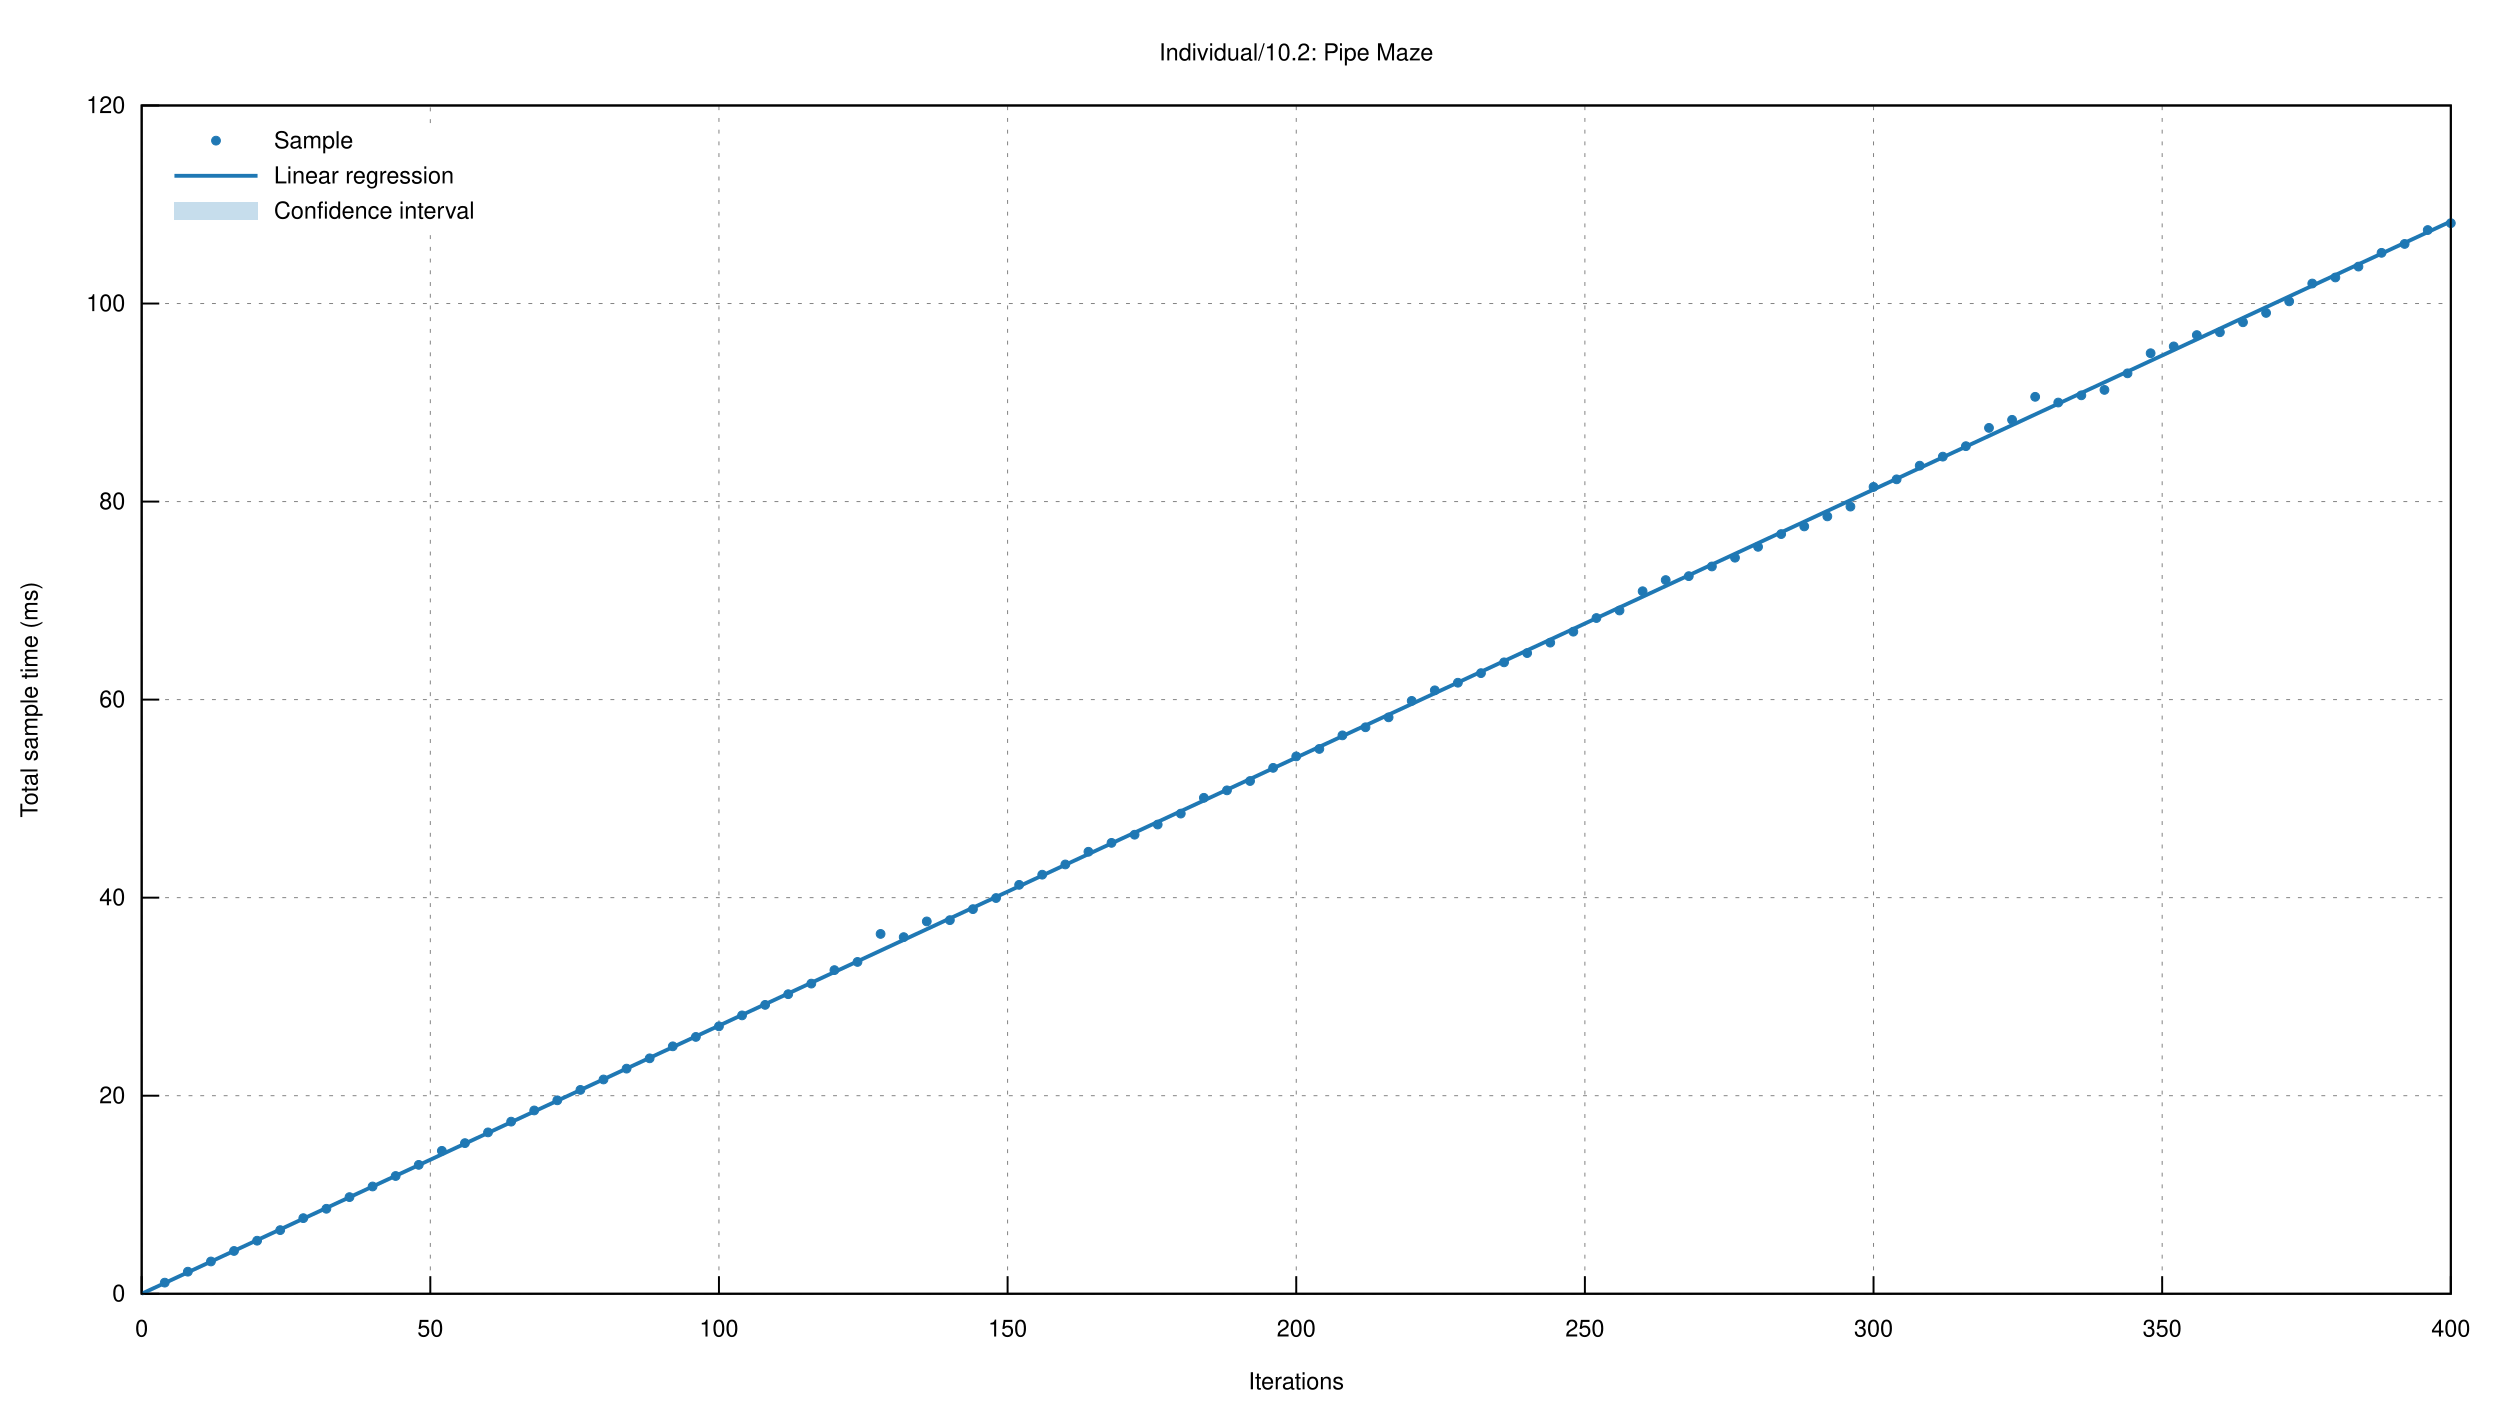
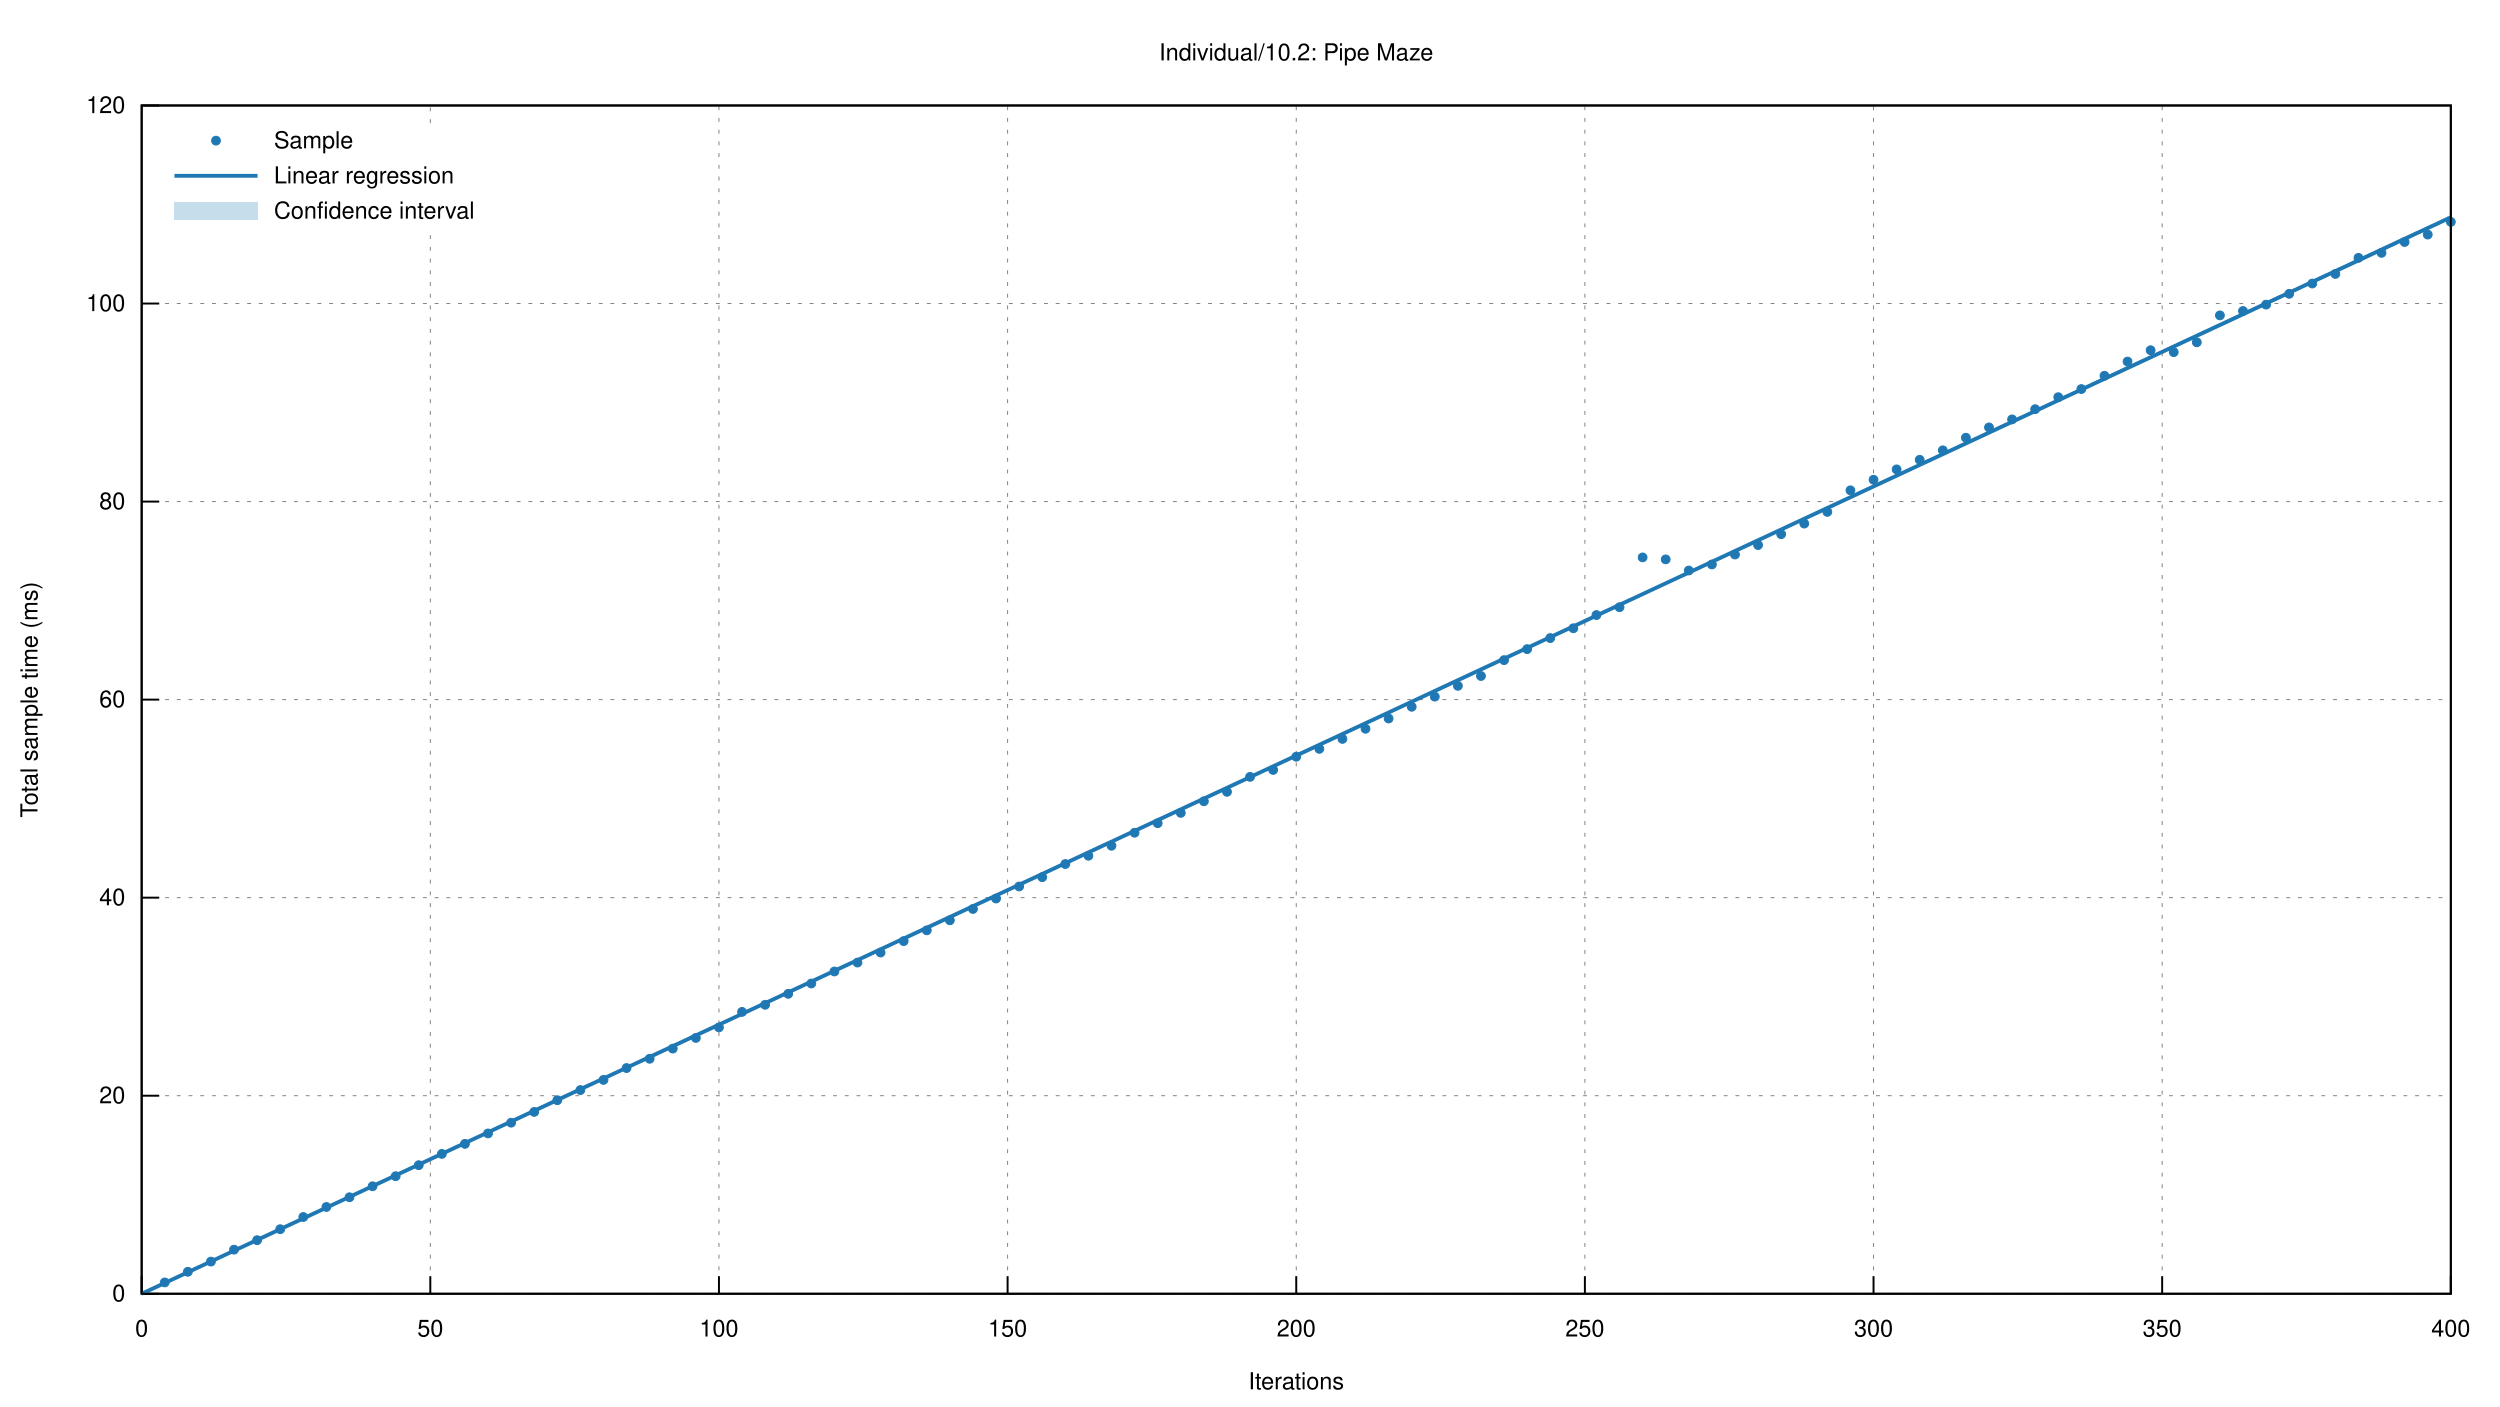
<svg xmlns="http://www.w3.org/2000/svg" xmlns:xlink="http://www.w3.org/1999/xlink" viewBox="0 0 1280 720">
  <g id="gnuplot_canvas">
    <rect x="0" y="0" width="1280" height="720" fill="none" />
    <defs>
      <circle id="gpDot" r="0.5" stroke-width="0.5" stroke="currentColor" />
      <path id="gpPt0" stroke-width="0.222" stroke="currentColor" d="M-1,0 h2 M0,-1 v2" />
      <path id="gpPt1" stroke-width="0.222" stroke="currentColor" d="M-1,-1 L1,1 M1,-1 L-1,1" />
      <path id="gpPt2" stroke-width="0.222" stroke="currentColor" d="M-1,0 L1,0 M0,-1 L0,1 M-1,-1 L1,1 M-1,1 L1,-1" />
      <rect id="gpPt3" stroke-width="0.222" stroke="currentColor" x="-1" y="-1" width="2" height="2" />
      <rect id="gpPt4" stroke-width="0.222" stroke="currentColor" fill="currentColor" x="-1" y="-1" width="2" height="2" />
      <circle id="gpPt5" stroke-width="0.222" stroke="currentColor" cx="0" cy="0" r="1" />
      <use xlink:href="#gpPt5" id="gpPt6" fill="currentColor" stroke="none" />
      <path id="gpPt7" stroke-width="0.222" stroke="currentColor" d="M0,-1.33 L-1.33,0.67 L1.33,0.67 z" />
      <use xlink:href="#gpPt7" id="gpPt8" fill="currentColor" stroke="none" />
      <use xlink:href="#gpPt7" id="gpPt9" stroke="currentColor" transform="rotate(180)" />
      <use xlink:href="#gpPt9" id="gpPt10" fill="currentColor" stroke="none" />
      <use xlink:href="#gpPt3" id="gpPt11" stroke="currentColor" transform="rotate(45)" />
      <use xlink:href="#gpPt11" id="gpPt12" fill="currentColor" stroke="none" />
      <path id="gpPt13" stroke-width="0.222" stroke="currentColor" d="M0,1.330 L1.265,0.411 L0.782,-1.067 L-0.782,-1.076 L-1.265,0.411 z" />
      <use xlink:href="#gpPt13" id="gpPt14" fill="currentColor" stroke="none" />
      <filter id="textbox" filterUnits="objectBoundingBox" x="0" y="0" height="1" width="1">
        <feFlood flood-color="white" flood-opacity="1" result="bgnd" />
        <feComposite in="SourceGraphic" in2="bgnd" operator="atop" />
      </filter>
      <filter id="greybox" filterUnits="objectBoundingBox" x="0" y="0" height="1" width="1">
        <feFlood flood-color="lightgrey" flood-opacity="1" result="grey" />
        <feComposite in="SourceGraphic" in2="grey" operator="atop" />
      </filter>
    </defs>
    <g fill="none" color="white" stroke="currentColor" stroke-width="1.00" stroke-linecap="butt" stroke-linejoin="miter">
</g>
    <g fill="none" color="black" stroke="currentColor" stroke-width="1.00" stroke-linecap="butt" stroke-linejoin="miter">
</g>
    <g fill="none" color="black" stroke="black" stroke-width="0.50" stroke-linecap="butt" stroke-linejoin="miter">
</g>
    <g fill="none" color="gray" stroke="currentColor" stroke-width="0.50" stroke-linecap="butt" stroke-linejoin="miter">
      <path stroke="gray" stroke-dasharray="2,4" class="gridline" d="M72.53,662.40 L1254.82,662.40  " />
    </g>
    <g fill="none" color="gray" stroke="gray" stroke-width="1.00" stroke-linecap="butt" stroke-linejoin="miter">
</g>
    <g fill="none" color="black" stroke="currentColor" stroke-width="1.00" stroke-linecap="butt" stroke-linejoin="miter">
      <path stroke="black" d="M72.53,662.40 L81.53,662.40  " />
      <g transform="translate(64.14,666.30)" stroke="none" fill="black" font-family="Helvetica" font-size="12.00" text-anchor="end">
        <text>
          <tspan font-family="Helvetica"> 0</tspan>
        </text>
      </g>
    </g>
    <g fill="none" color="black" stroke="currentColor" stroke-width="1.00" stroke-linecap="butt" stroke-linejoin="miter">
</g>
    <g fill="none" color="black" stroke="black" stroke-width="0.50" stroke-linecap="butt" stroke-linejoin="miter">
</g>
    <g fill="none" color="gray" stroke="currentColor" stroke-width="0.50" stroke-linecap="butt" stroke-linejoin="miter">
      <path stroke="gray" stroke-dasharray="2,4" class="gridline" d="M72.53,561.00 L1254.82,561.00  " />
    </g>
    <g fill="none" color="gray" stroke="gray" stroke-width="1.00" stroke-linecap="butt" stroke-linejoin="miter">
</g>
    <g fill="none" color="black" stroke="currentColor" stroke-width="1.00" stroke-linecap="butt" stroke-linejoin="miter">
      <path stroke="black" d="M72.53,561.00 L81.53,561.00  " />
      <g transform="translate(64.14,564.90)" stroke="none" fill="black" font-family="Helvetica" font-size="12.00" text-anchor="end">
        <text>
          <tspan font-family="Helvetica"> 20</tspan>
        </text>
      </g>
    </g>
    <g fill="none" color="black" stroke="currentColor" stroke-width="1.00" stroke-linecap="butt" stroke-linejoin="miter">
</g>
    <g fill="none" color="black" stroke="black" stroke-width="0.50" stroke-linecap="butt" stroke-linejoin="miter">
</g>
    <g fill="none" color="gray" stroke="currentColor" stroke-width="0.50" stroke-linecap="butt" stroke-linejoin="miter">
      <path stroke="gray" stroke-dasharray="2,4" class="gridline" d="M72.53,459.60 L1254.82,459.60  " />
    </g>
    <g fill="none" color="gray" stroke="gray" stroke-width="1.00" stroke-linecap="butt" stroke-linejoin="miter">
</g>
    <g fill="none" color="black" stroke="currentColor" stroke-width="1.00" stroke-linecap="butt" stroke-linejoin="miter">
      <path stroke="black" d="M72.53,459.60 L81.53,459.60  " />
      <g transform="translate(64.14,463.50)" stroke="none" fill="black" font-family="Helvetica" font-size="12.00" text-anchor="end">
        <text>
          <tspan font-family="Helvetica"> 40</tspan>
        </text>
      </g>
    </g>
    <g fill="none" color="black" stroke="currentColor" stroke-width="1.00" stroke-linecap="butt" stroke-linejoin="miter">
</g>
    <g fill="none" color="black" stroke="black" stroke-width="0.50" stroke-linecap="butt" stroke-linejoin="miter">
</g>
    <g fill="none" color="gray" stroke="currentColor" stroke-width="0.50" stroke-linecap="butt" stroke-linejoin="miter">
      <path stroke="gray" stroke-dasharray="2,4" class="gridline" d="M72.53,358.20 L1254.82,358.20  " />
    </g>
    <g fill="none" color="gray" stroke="gray" stroke-width="1.00" stroke-linecap="butt" stroke-linejoin="miter">
</g>
    <g fill="none" color="black" stroke="currentColor" stroke-width="1.00" stroke-linecap="butt" stroke-linejoin="miter">
      <path stroke="black" d="M72.53,358.20 L81.53,358.20  " />
      <g transform="translate(64.14,362.10)" stroke="none" fill="black" font-family="Helvetica" font-size="12.00" text-anchor="end">
        <text>
          <tspan font-family="Helvetica"> 60</tspan>
        </text>
      </g>
    </g>
    <g fill="none" color="black" stroke="currentColor" stroke-width="1.00" stroke-linecap="butt" stroke-linejoin="miter">
</g>
    <g fill="none" color="black" stroke="black" stroke-width="0.50" stroke-linecap="butt" stroke-linejoin="miter">
</g>
    <g fill="none" color="gray" stroke="currentColor" stroke-width="0.50" stroke-linecap="butt" stroke-linejoin="miter">
      <path stroke="gray" stroke-dasharray="2,4" class="gridline" d="M72.53,256.81 L1254.82,256.81  " />
    </g>
    <g fill="none" color="gray" stroke="gray" stroke-width="1.00" stroke-linecap="butt" stroke-linejoin="miter">
</g>
    <g fill="none" color="black" stroke="currentColor" stroke-width="1.00" stroke-linecap="butt" stroke-linejoin="miter">
      <path stroke="black" d="M72.53,256.81 L81.53,256.81  " />
      <g transform="translate(64.14,260.71)" stroke="none" fill="black" font-family="Helvetica" font-size="12.00" text-anchor="end">
        <text>
          <tspan font-family="Helvetica"> 80</tspan>
        </text>
      </g>
    </g>
    <g fill="none" color="black" stroke="currentColor" stroke-width="1.00" stroke-linecap="butt" stroke-linejoin="miter">
</g>
    <g fill="none" color="black" stroke="black" stroke-width="0.50" stroke-linecap="butt" stroke-linejoin="miter">
</g>
    <g fill="none" color="gray" stroke="currentColor" stroke-width="0.50" stroke-linecap="butt" stroke-linejoin="miter">
      <path stroke="gray" stroke-dasharray="2,4" class="gridline" d="M72.53,155.41 L1254.82,155.41  " />
    </g>
    <g fill="none" color="gray" stroke="gray" stroke-width="1.00" stroke-linecap="butt" stroke-linejoin="miter">
</g>
    <g fill="none" color="black" stroke="currentColor" stroke-width="1.00" stroke-linecap="butt" stroke-linejoin="miter">
      <path stroke="black" d="M72.53,155.41 L81.53,155.41  " />
      <g transform="translate(64.14,159.31)" stroke="none" fill="black" font-family="Helvetica" font-size="12.00" text-anchor="end">
        <text>
          <tspan font-family="Helvetica"> 100</tspan>
        </text>
      </g>
    </g>
    <g fill="none" color="black" stroke="currentColor" stroke-width="1.00" stroke-linecap="butt" stroke-linejoin="miter">
</g>
    <g fill="none" color="black" stroke="black" stroke-width="0.50" stroke-linecap="butt" stroke-linejoin="miter">
</g>
    <g fill="none" color="gray" stroke="currentColor" stroke-width="0.50" stroke-linecap="butt" stroke-linejoin="miter">
      <path stroke="gray" stroke-dasharray="2,4" class="gridline" d="M72.53,54.01 L1254.82,54.01  " />
    </g>
    <g fill="none" color="gray" stroke="gray" stroke-width="1.00" stroke-linecap="butt" stroke-linejoin="miter">
</g>
    <g fill="none" color="black" stroke="currentColor" stroke-width="1.00" stroke-linecap="butt" stroke-linejoin="miter">
      <path stroke="black" d="M72.53,54.01 L81.53,54.01  " />
      <g transform="translate(64.14,57.91)" stroke="none" fill="black" font-family="Helvetica" font-size="12.00" text-anchor="end">
        <text>
          <tspan font-family="Helvetica"> 120</tspan>
        </text>
      </g>
    </g>
    <g fill="none" color="black" stroke="currentColor" stroke-width="1.00" stroke-linecap="butt" stroke-linejoin="miter">
</g>
    <g fill="none" color="black" stroke="black" stroke-width="0.50" stroke-linecap="butt" stroke-linejoin="miter">
</g>
    <g fill="none" color="gray" stroke="currentColor" stroke-width="0.50" stroke-linecap="butt" stroke-linejoin="miter">
      <path stroke="gray" stroke-dasharray="2,4" class="gridline" d="M72.53,662.40 L72.53,54.01  " />
    </g>
    <g fill="none" color="gray" stroke="gray" stroke-width="1.00" stroke-linecap="butt" stroke-linejoin="miter">
</g>
    <g fill="none" color="black" stroke="currentColor" stroke-width="1.00" stroke-linecap="butt" stroke-linejoin="miter">
      <path stroke="black" d="M72.53,662.40 L72.53,653.40  " />
      <g transform="translate(72.53,684.30)" stroke="none" fill="black" font-family="Helvetica" font-size="12.00" text-anchor="middle">
        <text>
          <tspan font-family="Helvetica"> 0</tspan>
        </text>
      </g>
    </g>
    <g fill="none" color="black" stroke="currentColor" stroke-width="1.00" stroke-linecap="butt" stroke-linejoin="miter">
</g>
    <g fill="none" color="black" stroke="black" stroke-width="0.50" stroke-linecap="butt" stroke-linejoin="miter">
</g>
    <g fill="none" color="gray" stroke="currentColor" stroke-width="0.50" stroke-linecap="butt" stroke-linejoin="miter">
      <path stroke="gray" stroke-dasharray="2,4" class="gridline" d="M220.32,662.40 L220.32,117.01 M220.32,63.01 L220.32,54.01  " />
    </g>
    <g fill="none" color="gray" stroke="gray" stroke-width="1.00" stroke-linecap="butt" stroke-linejoin="miter">
</g>
    <g fill="none" color="black" stroke="currentColor" stroke-width="1.00" stroke-linecap="butt" stroke-linejoin="miter">
      <path stroke="black" d="M220.32,662.40 L220.32,653.40  " />
      <g transform="translate(220.32,684.30)" stroke="none" fill="black" font-family="Helvetica" font-size="12.00" text-anchor="middle">
        <text>
          <tspan font-family="Helvetica"> 50</tspan>
        </text>
      </g>
    </g>
    <g fill="none" color="black" stroke="currentColor" stroke-width="1.00" stroke-linecap="butt" stroke-linejoin="miter">
</g>
    <g fill="none" color="black" stroke="black" stroke-width="0.50" stroke-linecap="butt" stroke-linejoin="miter">
</g>
    <g fill="none" color="gray" stroke="currentColor" stroke-width="0.50" stroke-linecap="butt" stroke-linejoin="miter">
      <path stroke="gray" stroke-dasharray="2,4" class="gridline" d="M368.10,662.40 L368.10,54.01  " />
    </g>
    <g fill="none" color="gray" stroke="gray" stroke-width="1.00" stroke-linecap="butt" stroke-linejoin="miter">
</g>
    <g fill="none" color="black" stroke="currentColor" stroke-width="1.00" stroke-linecap="butt" stroke-linejoin="miter">
      <path stroke="black" d="M368.10,662.40 L368.10,653.40  " />
      <g transform="translate(368.10,684.30)" stroke="none" fill="black" font-family="Helvetica" font-size="12.00" text-anchor="middle">
        <text>
          <tspan font-family="Helvetica"> 100</tspan>
        </text>
      </g>
    </g>
    <g fill="none" color="black" stroke="currentColor" stroke-width="1.00" stroke-linecap="butt" stroke-linejoin="miter">
</g>
    <g fill="none" color="black" stroke="black" stroke-width="0.50" stroke-linecap="butt" stroke-linejoin="miter">
</g>
    <g fill="none" color="gray" stroke="currentColor" stroke-width="0.50" stroke-linecap="butt" stroke-linejoin="miter">
      <path stroke="gray" stroke-dasharray="2,4" class="gridline" d="M515.89,662.40 L515.89,54.01  " />
    </g>
    <g fill="none" color="gray" stroke="gray" stroke-width="1.00" stroke-linecap="butt" stroke-linejoin="miter">
</g>
    <g fill="none" color="black" stroke="currentColor" stroke-width="1.00" stroke-linecap="butt" stroke-linejoin="miter">
      <path stroke="black" d="M515.89,662.40 L515.89,653.40  " />
      <g transform="translate(515.89,684.30)" stroke="none" fill="black" font-family="Helvetica" font-size="12.00" text-anchor="middle">
        <text>
          <tspan font-family="Helvetica"> 150</tspan>
        </text>
      </g>
    </g>
    <g fill="none" color="black" stroke="currentColor" stroke-width="1.00" stroke-linecap="butt" stroke-linejoin="miter">
</g>
    <g fill="none" color="black" stroke="black" stroke-width="0.50" stroke-linecap="butt" stroke-linejoin="miter">
</g>
    <g fill="none" color="gray" stroke="currentColor" stroke-width="0.50" stroke-linecap="butt" stroke-linejoin="miter">
      <path stroke="gray" stroke-dasharray="2,4" class="gridline" d="M663.68,662.40 L663.68,54.01  " />
    </g>
    <g fill="none" color="gray" stroke="gray" stroke-width="1.00" stroke-linecap="butt" stroke-linejoin="miter">
</g>
    <g fill="none" color="black" stroke="currentColor" stroke-width="1.00" stroke-linecap="butt" stroke-linejoin="miter">
      <path stroke="black" d="M663.68,662.40 L663.68,653.40  " />
      <g transform="translate(663.68,684.30)" stroke="none" fill="black" font-family="Helvetica" font-size="12.00" text-anchor="middle">
        <text>
          <tspan font-family="Helvetica"> 200</tspan>
        </text>
      </g>
    </g>
    <g fill="none" color="black" stroke="currentColor" stroke-width="1.00" stroke-linecap="butt" stroke-linejoin="miter">
</g>
    <g fill="none" color="black" stroke="black" stroke-width="0.50" stroke-linecap="butt" stroke-linejoin="miter">
</g>
    <g fill="none" color="gray" stroke="currentColor" stroke-width="0.50" stroke-linecap="butt" stroke-linejoin="miter">
      <path stroke="gray" stroke-dasharray="2,4" class="gridline" d="M811.46,662.40 L811.46,54.01  " />
    </g>
    <g fill="none" color="gray" stroke="gray" stroke-width="1.00" stroke-linecap="butt" stroke-linejoin="miter">
</g>
    <g fill="none" color="black" stroke="currentColor" stroke-width="1.00" stroke-linecap="butt" stroke-linejoin="miter">
      <path stroke="black" d="M811.46,662.40 L811.46,653.40  " />
      <g transform="translate(811.46,684.30)" stroke="none" fill="black" font-family="Helvetica" font-size="12.00" text-anchor="middle">
        <text>
          <tspan font-family="Helvetica"> 250</tspan>
        </text>
      </g>
    </g>
    <g fill="none" color="black" stroke="currentColor" stroke-width="1.00" stroke-linecap="butt" stroke-linejoin="miter">
</g>
    <g fill="none" color="black" stroke="black" stroke-width="0.50" stroke-linecap="butt" stroke-linejoin="miter">
</g>
    <g fill="none" color="gray" stroke="currentColor" stroke-width="0.50" stroke-linecap="butt" stroke-linejoin="miter">
      <path stroke="gray" stroke-dasharray="2,4" class="gridline" d="M959.25,662.40 L959.25,54.01  " />
    </g>
    <g fill="none" color="gray" stroke="gray" stroke-width="1.00" stroke-linecap="butt" stroke-linejoin="miter">
</g>
    <g fill="none" color="black" stroke="currentColor" stroke-width="1.00" stroke-linecap="butt" stroke-linejoin="miter">
      <path stroke="black" d="M959.25,662.40 L959.25,653.40  " />
      <g transform="translate(959.25,684.30)" stroke="none" fill="black" font-family="Helvetica" font-size="12.00" text-anchor="middle">
        <text>
          <tspan font-family="Helvetica"> 300</tspan>
        </text>
      </g>
    </g>
    <g fill="none" color="black" stroke="currentColor" stroke-width="1.00" stroke-linecap="butt" stroke-linejoin="miter">
</g>
    <g fill="none" color="black" stroke="black" stroke-width="0.50" stroke-linecap="butt" stroke-linejoin="miter">
</g>
    <g fill="none" color="gray" stroke="currentColor" stroke-width="0.50" stroke-linecap="butt" stroke-linejoin="miter">
      <path stroke="gray" stroke-dasharray="2,4" class="gridline" d="M1107.03,662.40 L1107.03,54.01  " />
    </g>
    <g fill="none" color="gray" stroke="gray" stroke-width="1.00" stroke-linecap="butt" stroke-linejoin="miter">
</g>
    <g fill="none" color="black" stroke="currentColor" stroke-width="1.00" stroke-linecap="butt" stroke-linejoin="miter">
      <path stroke="black" d="M1107.03,662.40 L1107.03,653.40  " />
      <g transform="translate(1107.03,684.30)" stroke="none" fill="black" font-family="Helvetica" font-size="12.00" text-anchor="middle">
        <text>
          <tspan font-family="Helvetica"> 350</tspan>
        </text>
      </g>
    </g>
    <g fill="none" color="black" stroke="currentColor" stroke-width="1.00" stroke-linecap="butt" stroke-linejoin="miter">
</g>
    <g fill="none" color="black" stroke="black" stroke-width="0.50" stroke-linecap="butt" stroke-linejoin="miter">
</g>
    <g fill="none" color="gray" stroke="currentColor" stroke-width="0.50" stroke-linecap="butt" stroke-linejoin="miter">
      <path stroke="gray" stroke-dasharray="2,4" class="gridline" d="M1254.82,662.40 L1254.82,54.01  " />
    </g>
    <g fill="none" color="gray" stroke="gray" stroke-width="1.00" stroke-linecap="butt" stroke-linejoin="miter">
</g>
    <g fill="none" color="black" stroke="currentColor" stroke-width="1.00" stroke-linecap="butt" stroke-linejoin="miter">
      <path stroke="black" d="M1254.82,662.40 L1254.82,653.40  " />
      <g transform="translate(1254.82,684.30)" stroke="none" fill="black" font-family="Helvetica" font-size="12.00" text-anchor="middle">
        <text>
          <tspan font-family="Helvetica"> 400</tspan>
        </text>
      </g>
    </g>
    <g fill="none" color="black" stroke="currentColor" stroke-width="1.00" stroke-linecap="butt" stroke-linejoin="miter">
</g>
    <g fill="none" color="black" stroke="currentColor" stroke-width="1.00" stroke-linecap="butt" stroke-linejoin="miter">
      <path stroke="black" d="M72.53,54.01 L72.53,662.40 L1254.82,662.40 L1254.82,54.01 L72.53,54.01 Z  " />
    </g>
    <g fill="none" color="black" stroke="currentColor" stroke-width="1.00" stroke-linecap="butt" stroke-linejoin="miter">
      <g transform="translate(19.18,358.21) rotate(270)" stroke="none" fill="black" font-family="Helvetica" font-size="12.00" text-anchor="middle">
        <text>
          <tspan font-family="Helvetica">Total sample time (ms)</tspan>
        </text>
      </g>
    </g>
    <g fill="none" color="black" stroke="currentColor" stroke-width="1.00" stroke-linecap="butt" stroke-linejoin="miter">
      <g transform="translate(663.67,711.30)" stroke="none" fill="black" font-family="Helvetica" font-size="12.00" text-anchor="middle">
        <text>
          <tspan font-family="Helvetica">Iterations</tspan>
        </text>
      </g>
    </g>
    <g fill="none" color="black" stroke="currentColor" stroke-width="1.00" stroke-linecap="butt" stroke-linejoin="miter">
</g>
    <g id="gnuplot_plot_1">
      <g fill="none" color="black" stroke="currentColor" stroke-width="1.00" stroke-linecap="butt" stroke-linejoin="miter">
        <g transform="translate(140.26,75.91)" stroke="none" fill="black" font-family="Helvetica" font-size="12.00" text-anchor="start">
          <text>
            <tspan font-family="Helvetica">Sample</tspan>
          </text>
        </g>
      </g>
      <g fill="none" color="black" stroke="currentColor" stroke-width="1.00" stroke-linecap="butt" stroke-linejoin="miter">
-         <use xlink:href="#gpPt6" transform="translate(84.35,656.71) scale(2.25)" color="rgb( 31, 120, 180)" />
-         <use xlink:href="#gpPt6" transform="translate(96.18,651.10) scale(2.25)" color="rgb( 31, 120, 180)" />
-         <use xlink:href="#gpPt6" transform="translate(108.00,645.88) scale(2.25)" color="rgb( 31, 120, 180)" />
-         <use xlink:href="#gpPt6" transform="translate(119.82,640.49) scale(2.25)" color="rgb( 31, 120, 180)" />
-         <use xlink:href="#gpPt6" transform="translate(131.64,635.24) scale(2.25)" color="rgb( 31, 120, 180)" />
-         <use xlink:href="#gpPt6" transform="translate(143.47,629.82) scale(2.25)" color="rgb( 31, 120, 180)" />
-         <use xlink:href="#gpPt6" transform="translate(155.29,623.69) scale(2.25)" color="rgb( 31, 120, 180)" />
-         <use xlink:href="#gpPt6" transform="translate(167.11,618.89) scale(2.25)" color="rgb( 31, 120, 180)" />
-         <use xlink:href="#gpPt6" transform="translate(178.94,612.92) scale(2.25)" color="rgb( 31, 120, 180)" />
-         <use xlink:href="#gpPt6" transform="translate(190.76,607.48) scale(2.25)" color="rgb( 31, 120, 180)" />
-         <use xlink:href="#gpPt6" transform="translate(202.58,602.11) scale(2.25)" color="rgb( 31, 120, 180)" />
-         <use xlink:href="#gpPt6" transform="translate(214.40,596.41) scale(2.25)" color="rgb( 31, 120, 180)" />
-         <use xlink:href="#gpPt6" transform="translate(226.23,589.23) scale(2.25)" color="rgb( 31, 120, 180)" />
-         <use xlink:href="#gpPt6" transform="translate(238.05,585.28) scale(2.25)" color="rgb( 31, 120, 180)" />
-         <use xlink:href="#gpPt6" transform="translate(249.87,579.78) scale(2.25)" color="rgb( 31, 120, 180)" />
-         <use xlink:href="#gpPt6" transform="translate(261.70,574.28) scale(2.25)" color="rgb( 31, 120, 180)" />
-         <use xlink:href="#gpPt6" transform="translate(273.52,568.55) scale(2.25)" color="rgb( 31, 120, 180)" />
-         <use xlink:href="#gpPt6" transform="translate(285.34,563.36) scale(2.25)" color="rgb( 31, 120, 180)" />
-         <use xlink:href="#gpPt6" transform="translate(297.17,558.03) scale(2.25)" color="rgb( 31, 120, 180)" />
-         <use xlink:href="#gpPt6" transform="translate(308.99,552.69) scale(2.25)" color="rgb( 31, 120, 180)" />
-         <use xlink:href="#gpPt6" transform="translate(320.81,547.14) scale(2.25)" color="rgb( 31, 120, 180)" />
-         <use xlink:href="#gpPt6" transform="translate(332.63,541.86) scale(2.25)" color="rgb( 31, 120, 180)" />
-         <use xlink:href="#gpPt6" transform="translate(344.46,535.72) scale(2.25)" color="rgb( 31, 120, 180)" />
-         <use xlink:href="#gpPt6" transform="translate(356.28,530.90) scale(2.25)" color="rgb( 31, 120, 180)" />
-         <use xlink:href="#gpPt6" transform="translate(368.10,525.47) scale(2.25)" color="rgb( 31, 120, 180)" />
-         <use xlink:href="#gpPt6" transform="translate(379.93,519.88) scale(2.25)" color="rgb( 31, 120, 180)" />
-         <use xlink:href="#gpPt6" transform="translate(391.75,514.50) scale(2.25)" color="rgb( 31, 120, 180)" />
-         <use xlink:href="#gpPt6" transform="translate(403.57,509.03) scale(2.25)" color="rgb( 31, 120, 180)" />
-         <use xlink:href="#gpPt6" transform="translate(415.39,503.61) scale(2.25)" color="rgb( 31, 120, 180)" />
-         <use xlink:href="#gpPt6" transform="translate(427.22,496.70) scale(2.25)" color="rgb( 31, 120, 180)" />
-         <use xlink:href="#gpPt6" transform="translate(439.04,492.51) scale(2.25)" color="rgb( 31, 120, 180)" />
-         <use xlink:href="#gpPt6" transform="translate(450.86,478.17) scale(2.25)" color="rgb( 31, 120, 180)" />
-         <use xlink:href="#gpPt6" transform="translate(462.69,479.81) scale(2.25)" color="rgb( 31, 120, 180)" />
-         <use xlink:href="#gpPt6" transform="translate(474.51,471.77) scale(2.25)" color="rgb( 31, 120, 180)" />
-         <use xlink:href="#gpPt6" transform="translate(486.33,471.12) scale(2.25)" color="rgb( 31, 120, 180)" />
-         <use xlink:href="#gpPt6" transform="translate(498.15,465.48) scale(2.25)" color="rgb( 31, 120, 180)" />
-         <use xlink:href="#gpPt6" transform="translate(509.98,459.79) scale(2.25)" color="rgb( 31, 120, 180)" />
-         <use xlink:href="#gpPt6" transform="translate(521.80,453.04) scale(2.25)" color="rgb( 31, 120, 180)" />
-         <use xlink:href="#gpPt6" transform="translate(533.62,447.84) scale(2.25)" color="rgb( 31, 120, 180)" />
-         <use xlink:href="#gpPt6" transform="translate(545.45,442.60) scale(2.25)" color="rgb( 31, 120, 180)" />
-         <use xlink:href="#gpPt6" transform="translate(557.27,436.10) scale(2.25)" color="rgb( 31, 120, 180)" />
-         <use xlink:href="#gpPt6" transform="translate(569.09,431.55) scale(2.25)" color="rgb( 31, 120, 180)" />
-         <use xlink:href="#gpPt6" transform="translate(580.91,427.37) scale(2.25)" color="rgb( 31, 120, 180)" />
-         <use xlink:href="#gpPt6" transform="translate(592.74,422.16) scale(2.25)" color="rgb( 31, 120, 180)" />
-         <use xlink:href="#gpPt6" transform="translate(604.56,416.56) scale(2.25)" color="rgb( 31, 120, 180)" />
-         <use xlink:href="#gpPt6" transform="translate(616.38,408.47) scale(2.25)" color="rgb( 31, 120, 180)" />
-         <use xlink:href="#gpPt6" transform="translate(628.21,404.66) scale(2.25)" color="rgb( 31, 120, 180)" />
-         <use xlink:href="#gpPt6" transform="translate(640.03,399.88) scale(2.25)" color="rgb( 31, 120, 180)" />
-         <use xlink:href="#gpPt6" transform="translate(651.85,393.14) scale(2.25)" color="rgb( 31, 120, 180)" />
-         <use xlink:href="#gpPt6" transform="translate(663.68,387.28) scale(2.25)" color="rgb( 31, 120, 180)" />
-         <use xlink:href="#gpPt6" transform="translate(675.50,383.45) scale(2.25)" color="rgb( 31, 120, 180)" />
-         <use xlink:href="#gpPt6" transform="translate(687.32,376.51) scale(2.25)" color="rgb( 31, 120, 180)" />
-         <use xlink:href="#gpPt6" transform="translate(699.14,372.37) scale(2.25)" color="rgb( 31, 120, 180)" />
-         <use xlink:href="#gpPt6" transform="translate(710.97,367.27) scale(2.25)" color="rgb( 31, 120, 180)" />
-         <use xlink:href="#gpPt6" transform="translate(722.79,358.86) scale(2.25)" color="rgb( 31, 120, 180)" />
-         <use xlink:href="#gpPt6" transform="translate(734.61,353.45) scale(2.25)" color="rgb( 31, 120, 180)" />
-         <use xlink:href="#gpPt6" transform="translate(746.44,349.55) scale(2.25)" color="rgb( 31, 120, 180)" />
-         <use xlink:href="#gpPt6" transform="translate(758.26,344.65) scale(2.25)" color="rgb( 31, 120, 180)" />
-         <use xlink:href="#gpPt6" transform="translate(770.08,339.12) scale(2.25)" color="rgb( 31, 120, 180)" />
-         <use xlink:href="#gpPt6" transform="translate(781.90,334.37) scale(2.25)" color="rgb( 31, 120, 180)" />
-         <use xlink:href="#gpPt6" transform="translate(793.73,329.03) scale(2.25)" color="rgb( 31, 120, 180)" />
-         <use xlink:href="#gpPt6" transform="translate(805.55,323.42) scale(2.25)" color="rgb( 31, 120, 180)" />
-         <use xlink:href="#gpPt6" transform="translate(817.37,316.43) scale(2.25)" color="rgb( 31, 120, 180)" />
-         <use xlink:href="#gpPt6" transform="translate(829.20,312.57) scale(2.25)" color="rgb( 31, 120, 180)" />
-         <use xlink:href="#gpPt6" transform="translate(841.02,302.71) scale(2.25)" color="rgb( 31, 120, 180)" />
-         <use xlink:href="#gpPt6" transform="translate(852.84,297.00) scale(2.25)" color="rgb( 31, 120, 180)" />
-         <use xlink:href="#gpPt6" transform="translate(864.66,294.99) scale(2.25)" color="rgb( 31, 120, 180)" />
-         <use xlink:href="#gpPt6" transform="translate(876.49,290.03) scale(2.25)" color="rgb( 31, 120, 180)" />
-         <use xlink:href="#gpPt6" transform="translate(888.31,285.54) scale(2.25)" color="rgb( 31, 120, 180)" />
-         <use xlink:href="#gpPt6" transform="translate(900.13,279.97) scale(2.25)" color="rgb( 31, 120, 180)" />
-         <use xlink:href="#gpPt6" transform="translate(911.96,273.45) scale(2.25)" color="rgb( 31, 120, 180)" />
-         <use xlink:href="#gpPt6" transform="translate(923.78,269.53) scale(2.25)" color="rgb( 31, 120, 180)" />
-         <use xlink:href="#gpPt6" transform="translate(935.60,264.39) scale(2.25)" color="rgb( 31, 120, 180)" />
-         <use xlink:href="#gpPt6" transform="translate(947.42,259.38) scale(2.25)" color="rgb( 31, 120, 180)" />
-         <use xlink:href="#gpPt6" transform="translate(959.25,249.30) scale(2.25)" color="rgb( 31, 120, 180)" />
-         <use xlink:href="#gpPt6" transform="translate(971.07,245.42) scale(2.25)" color="rgb( 31, 120, 180)" />
-         <use xlink:href="#gpPt6" transform="translate(982.89,238.42) scale(2.25)" color="rgb( 31, 120, 180)" />
-         <use xlink:href="#gpPt6" transform="translate(994.72,233.80) scale(2.25)" color="rgb( 31, 120, 180)" />
-         <use xlink:href="#gpPt6" transform="translate(1006.54,228.44) scale(2.25)" color="rgb( 31, 120, 180)" />
-         <use xlink:href="#gpPt6" transform="translate(1018.36,219.08) scale(2.25)" color="rgb( 31, 120, 180)" />
-         <use xlink:href="#gpPt6" transform="translate(1030.18,214.95) scale(2.25)" color="rgb( 31, 120, 180)" />
-         <use xlink:href="#gpPt6" transform="translate(1042.01,203.17) scale(2.25)" color="rgb( 31, 120, 180)" />
-         <use xlink:href="#gpPt6" transform="translate(1053.83,206.10) scale(2.25)" color="rgb( 31, 120, 180)" />
-         <use xlink:href="#gpPt6" transform="translate(1065.65,202.41) scale(2.25)" color="rgb( 31, 120, 180)" />
-         <use xlink:href="#gpPt6" transform="translate(1077.48,199.63) scale(2.25)" color="rgb( 31, 120, 180)" />
-         <use xlink:href="#gpPt6" transform="translate(1089.30,191.15) scale(2.25)" color="rgb( 31, 120, 180)" />
-         <use xlink:href="#gpPt6" transform="translate(1101.12,180.85) scale(2.25)" color="rgb( 31, 120, 180)" />
-         <use xlink:href="#gpPt6" transform="translate(1112.95,177.36) scale(2.25)" color="rgb( 31, 120, 180)" />
-         <use xlink:href="#gpPt6" transform="translate(1124.77,171.57) scale(2.25)" color="rgb( 31, 120, 180)" />
-         <use xlink:href="#gpPt6" transform="translate(1136.59,170.11) scale(2.25)" color="rgb( 31, 120, 180)" />
-         <use xlink:href="#gpPt6" transform="translate(1148.41,165.00) scale(2.25)" color="rgb( 31, 120, 180)" />
-         <use xlink:href="#gpPt6" transform="translate(1160.24,160.21) scale(2.25)" color="rgb( 31, 120, 180)" />
-         <use xlink:href="#gpPt6" transform="translate(1172.06,154.30) scale(2.25)" color="rgb( 31, 120, 180)" />
-         <use xlink:href="#gpPt6" transform="translate(1183.88,145.16) scale(2.25)" color="rgb( 31, 120, 180)" />
-         <use xlink:href="#gpPt6" transform="translate(1195.71,142.06) scale(2.25)" color="rgb( 31, 120, 180)" />
-         <use xlink:href="#gpPt6" transform="translate(1207.53,136.49) scale(2.25)" color="rgb( 31, 120, 180)" />
-         <use xlink:href="#gpPt6" transform="translate(1219.35,129.45) scale(2.25)" color="rgb( 31, 120, 180)" />
-         <use xlink:href="#gpPt6" transform="translate(1231.17,124.90) scale(2.25)" color="rgb( 31, 120, 180)" />
-         <use xlink:href="#gpPt6" transform="translate(1243.00,117.78) scale(2.25)" color="rgb( 31, 120, 180)" />
-         <use xlink:href="#gpPt6" transform="translate(1254.82,114.26) scale(2.25)" color="rgb( 31, 120, 180)" />
+         <use xlink:href="#gpPt6" transform="translate(84.35,656.60) scale(2.25)" color="rgb( 31, 120, 180)" />
+         <use xlink:href="#gpPt6" transform="translate(96.18,651.15) scale(2.25)" color="rgb( 31, 120, 180)" />
+         <use xlink:href="#gpPt6" transform="translate(108.00,645.93) scale(2.25)" color="rgb( 31, 120, 180)" />
+         <use xlink:href="#gpPt6" transform="translate(119.82,639.82) scale(2.25)" color="rgb( 31, 120, 180)" />
+         <use xlink:href="#gpPt6" transform="translate(131.64,634.98) scale(2.25)" color="rgb( 31, 120, 180)" />
+         <use xlink:href="#gpPt6" transform="translate(143.47,629.35) scale(2.25)" color="rgb( 31, 120, 180)" />
+         <use xlink:href="#gpPt6" transform="translate(155.29,623.11) scale(2.25)" color="rgb( 31, 120, 180)" />
+         <use xlink:href="#gpPt6" transform="translate(167.11,617.97) scale(2.25)" color="rgb( 31, 120, 180)" />
+         <use xlink:href="#gpPt6" transform="translate(178.94,612.99) scale(2.25)" color="rgb( 31, 120, 180)" />
+         <use xlink:href="#gpPt6" transform="translate(190.76,607.37) scale(2.25)" color="rgb( 31, 120, 180)" />
+         <use xlink:href="#gpPt6" transform="translate(202.58,602.21) scale(2.25)" color="rgb( 31, 120, 180)" />
+         <use xlink:href="#gpPt6" transform="translate(214.40,596.57) scale(2.25)" color="rgb( 31, 120, 180)" />
+         <use xlink:href="#gpPt6" transform="translate(226.23,590.80) scale(2.25)" color="rgb( 31, 120, 180)" />
+         <use xlink:href="#gpPt6" transform="translate(238.05,585.66) scale(2.25)" color="rgb( 31, 120, 180)" />
+         <use xlink:href="#gpPt6" transform="translate(249.87,580.32) scale(2.25)" color="rgb( 31, 120, 180)" />
+         <use xlink:href="#gpPt6" transform="translate(261.70,574.82) scale(2.25)" color="rgb( 31, 120, 180)" />
+         <use xlink:href="#gpPt6" transform="translate(273.52,569.30) scale(2.25)" color="rgb( 31, 120, 180)" />
+         <use xlink:href="#gpPt6" transform="translate(285.34,563.31) scale(2.25)" color="rgb( 31, 120, 180)" />
+         <use xlink:href="#gpPt6" transform="translate(297.17,558.11) scale(2.25)" color="rgb( 31, 120, 180)" />
+         <use xlink:href="#gpPt6" transform="translate(308.99,552.91) scale(2.25)" color="rgb( 31, 120, 180)" />
+         <use xlink:href="#gpPt6" transform="translate(320.81,546.84) scale(2.25)" color="rgb( 31, 120, 180)" />
+         <use xlink:href="#gpPt6" transform="translate(332.63,542.09) scale(2.25)" color="rgb( 31, 120, 180)" />
+         <use xlink:href="#gpPt6" transform="translate(344.46,536.89) scale(2.25)" color="rgb( 31, 120, 180)" />
+         <use xlink:href="#gpPt6" transform="translate(356.28,531.42) scale(2.25)" color="rgb( 31, 120, 180)" />
+         <use xlink:href="#gpPt6" transform="translate(368.10,526.02) scale(2.25)" color="rgb( 31, 120, 180)" />
+         <use xlink:href="#gpPt6" transform="translate(379.93,518.09) scale(2.25)" color="rgb( 31, 120, 180)" />
+         <use xlink:href="#gpPt6" transform="translate(391.75,514.45) scale(2.25)" color="rgb( 31, 120, 180)" />
+         <use xlink:href="#gpPt6" transform="translate(403.57,508.85) scale(2.25)" color="rgb( 31, 120, 180)" />
+         <use xlink:href="#gpPt6" transform="translate(415.39,503.55) scale(2.25)" color="rgb( 31, 120, 180)" />
+         <use xlink:href="#gpPt6" transform="translate(427.22,497.39) scale(2.25)" color="rgb( 31, 120, 180)" />
+         <use xlink:href="#gpPt6" transform="translate(439.04,492.83) scale(2.25)" color="rgb( 31, 120, 180)" />
+         <use xlink:href="#gpPt6" transform="translate(450.86,487.71) scale(2.25)" color="rgb( 31, 120, 180)" />
+         <use xlink:href="#gpPt6" transform="translate(462.69,481.84) scale(2.25)" color="rgb( 31, 120, 180)" />
+         <use xlink:href="#gpPt6" transform="translate(474.51,476.34) scale(2.25)" color="rgb( 31, 120, 180)" />
+         <use xlink:href="#gpPt6" transform="translate(486.33,471.19) scale(2.25)" color="rgb( 31, 120, 180)" />
+         <use xlink:href="#gpPt6" transform="translate(498.15,465.39) scale(2.25)" color="rgb( 31, 120, 180)" />
+         <use xlink:href="#gpPt6" transform="translate(509.98,460.06) scale(2.25)" color="rgb( 31, 120, 180)" />
+         <use xlink:href="#gpPt6" transform="translate(521.80,453.88) scale(2.25)" color="rgb( 31, 120, 180)" />
+         <use xlink:href="#gpPt6" transform="translate(533.62,449.12) scale(2.25)" color="rgb( 31, 120, 180)" />
+         <use xlink:href="#gpPt6" transform="translate(545.45,442.39) scale(2.25)" color="rgb( 31, 120, 180)" />
+         <use xlink:href="#gpPt6" transform="translate(557.27,438.14) scale(2.25)" color="rgb( 31, 120, 180)" />
+         <use xlink:href="#gpPt6" transform="translate(569.09,433.02) scale(2.25)" color="rgb( 31, 120, 180)" />
+         <use xlink:href="#gpPt6" transform="translate(580.91,426.36) scale(2.25)" color="rgb( 31, 120, 180)" />
+         <use xlink:href="#gpPt6" transform="translate(592.74,421.47) scale(2.25)" color="rgb( 31, 120, 180)" />
+         <use xlink:href="#gpPt6" transform="translate(604.56,416.19) scale(2.25)" color="rgb( 31, 120, 180)" />
+         <use xlink:href="#gpPt6" transform="translate(616.38,410.25) scale(2.25)" color="rgb( 31, 120, 180)" />
+         <use xlink:href="#gpPt6" transform="translate(628.21,405.41) scale(2.25)" color="rgb( 31, 120, 180)" />
+         <use xlink:href="#gpPt6" transform="translate(640.03,397.76) scale(2.25)" color="rgb( 31, 120, 180)" />
+         <use xlink:href="#gpPt6" transform="translate(651.85,394.21) scale(2.25)" color="rgb( 31, 120, 180)" />
+         <use xlink:href="#gpPt6" transform="translate(663.68,387.45) scale(2.25)" color="rgb( 31, 120, 180)" />
+         <use xlink:href="#gpPt6" transform="translate(675.50,383.41) scale(2.25)" color="rgb( 31, 120, 180)" />
+         <use xlink:href="#gpPt6" transform="translate(687.32,378.32) scale(2.25)" color="rgb( 31, 120, 180)" />
+         <use xlink:href="#gpPt6" transform="translate(699.14,373.13) scale(2.25)" color="rgb( 31, 120, 180)" />
+         <use xlink:href="#gpPt6" transform="translate(710.97,367.88) scale(2.25)" color="rgb( 31, 120, 180)" />
+         <use xlink:href="#gpPt6" transform="translate(722.79,361.87) scale(2.25)" color="rgb( 31, 120, 180)" />
+         <use xlink:href="#gpPt6" transform="translate(734.61,356.68) scale(2.25)" color="rgb( 31, 120, 180)" />
+         <use xlink:href="#gpPt6" transform="translate(746.44,351.15) scale(2.25)" color="rgb( 31, 120, 180)" />
+         <use xlink:href="#gpPt6" transform="translate(758.26,346.11) scale(2.25)" color="rgb( 31, 120, 180)" />
+         <use xlink:href="#gpPt6" transform="translate(770.08,337.99) scale(2.25)" color="rgb( 31, 120, 180)" />
+         <use xlink:href="#gpPt6" transform="translate(781.90,332.35) scale(2.25)" color="rgb( 31, 120, 180)" />
+         <use xlink:href="#gpPt6" transform="translate(793.73,326.69) scale(2.25)" color="rgb( 31, 120, 180)" />
+         <use xlink:href="#gpPt6" transform="translate(805.55,321.67) scale(2.25)" color="rgb( 31, 120, 180)" />
+         <use xlink:href="#gpPt6" transform="translate(817.37,314.91) scale(2.25)" color="rgb( 31, 120, 180)" />
+         <use xlink:href="#gpPt6" transform="translate(829.20,310.89) scale(2.25)" color="rgb( 31, 120, 180)" />
+         <use xlink:href="#gpPt6" transform="translate(841.02,285.39) scale(2.25)" color="rgb( 31, 120, 180)" />
+         <use xlink:href="#gpPt6" transform="translate(852.84,286.40) scale(2.25)" color="rgb( 31, 120, 180)" />
+         <use xlink:href="#gpPt6" transform="translate(864.66,292.10) scale(2.25)" color="rgb( 31, 120, 180)" />
+         <use xlink:href="#gpPt6" transform="translate(876.49,289.01) scale(2.25)" color="rgb( 31, 120, 180)" />
+         <use xlink:href="#gpPt6" transform="translate(888.31,283.93) scale(2.25)" color="rgb( 31, 120, 180)" />
+         <use xlink:href="#gpPt6" transform="translate(900.13,279.07) scale(2.25)" color="rgb( 31, 120, 180)" />
+         <use xlink:href="#gpPt6" transform="translate(911.96,273.51) scale(2.25)" color="rgb( 31, 120, 180)" />
+         <use xlink:href="#gpPt6" transform="translate(923.78,268.07) scale(2.25)" color="rgb( 31, 120, 180)" />
+         <use xlink:href="#gpPt6" transform="translate(935.60,262.08) scale(2.25)" color="rgb( 31, 120, 180)" />
+         <use xlink:href="#gpPt6" transform="translate(947.42,251.04) scale(2.25)" color="rgb( 31, 120, 180)" />
+         <use xlink:href="#gpPt6" transform="translate(959.25,245.63) scale(2.25)" color="rgb( 31, 120, 180)" />
+         <use xlink:href="#gpPt6" transform="translate(971.07,240.32) scale(2.25)" color="rgb( 31, 120, 180)" />
+         <use xlink:href="#gpPt6" transform="translate(982.89,235.42) scale(2.25)" color="rgb( 31, 120, 180)" />
+         <use xlink:href="#gpPt6" transform="translate(994.72,230.56) scale(2.25)" color="rgb( 31, 120, 180)" />
+         <use xlink:href="#gpPt6" transform="translate(1006.54,224.10) scale(2.25)" color="rgb( 31, 120, 180)" />
+         <use xlink:href="#gpPt6" transform="translate(1018.36,218.83) scale(2.25)" color="rgb( 31, 120, 180)" />
+         <use xlink:href="#gpPt6" transform="translate(1030.18,214.72) scale(2.25)" color="rgb( 31, 120, 180)" />
+         <use xlink:href="#gpPt6" transform="translate(1042.01,209.50) scale(2.25)" color="rgb( 31, 120, 180)" />
+         <use xlink:href="#gpPt6" transform="translate(1053.83,203.36) scale(2.25)" color="rgb( 31, 120, 180)" />
+         <use xlink:href="#gpPt6" transform="translate(1065.65,199.19) scale(2.25)" color="rgb( 31, 120, 180)" />
+         <use xlink:href="#gpPt6" transform="translate(1077.48,192.40) scale(2.25)" color="rgb( 31, 120, 180)" />
+         <use xlink:href="#gpPt6" transform="translate(1089.30,185.11) scale(2.25)" color="rgb( 31, 120, 180)" />
+         <use xlink:href="#gpPt6" transform="translate(1101.12,179.32) scale(2.25)" color="rgb( 31, 120, 180)" />
+         <use xlink:href="#gpPt6" transform="translate(1112.95,180.30) scale(2.25)" color="rgb( 31, 120, 180)" />
+         <use xlink:href="#gpPt6" transform="translate(1124.77,175.27) scale(2.25)" color="rgb( 31, 120, 180)" />
+         <use xlink:href="#gpPt6" transform="translate(1136.59,161.47) scale(2.25)" color="rgb( 31, 120, 180)" />
+         <use xlink:href="#gpPt6" transform="translate(1148.41,159.24) scale(2.25)" color="rgb( 31, 120, 180)" />
+         <use xlink:href="#gpPt6" transform="translate(1160.24,155.97) scale(2.25)" color="rgb( 31, 120, 180)" />
+         <use xlink:href="#gpPt6" transform="translate(1172.06,150.43) scale(2.25)" color="rgb( 31, 120, 180)" />
+         <use xlink:href="#gpPt6" transform="translate(1183.88,145.17) scale(2.25)" color="rgb( 31, 120, 180)" />
+         <use xlink:href="#gpPt6" transform="translate(1195.71,140.25) scale(2.25)" color="rgb( 31, 120, 180)" />
+         <use xlink:href="#gpPt6" transform="translate(1207.53,132.02) scale(2.25)" color="rgb( 31, 120, 180)" />
+         <use xlink:href="#gpPt6" transform="translate(1219.35,129.46) scale(2.25)" color="rgb( 31, 120, 180)" />
+         <use xlink:href="#gpPt6" transform="translate(1231.17,123.90) scale(2.25)" color="rgb( 31, 120, 180)" />
+         <use xlink:href="#gpPt6" transform="translate(1243.00,120.11) scale(2.25)" color="rgb( 31, 120, 180)" />
+         <use xlink:href="#gpPt6" transform="translate(1254.82,113.61) scale(2.25)" color="rgb( 31, 120, 180)" />
        <use xlink:href="#gpPt6" transform="translate(110.59,72.01) scale(2.25)" color="rgb( 31, 120, 180)" />
      </g>
    </g>
    <g id="gnuplot_plot_2">
      <g fill="none" color="white" stroke="rgb( 31, 120, 180)" stroke-width="2.00" stroke-linecap="butt" stroke-linejoin="miter">
</g>
      <g fill="none" color="black" stroke="currentColor" stroke-width="2.00" stroke-linecap="butt" stroke-linejoin="miter">
        <g transform="translate(140.26,93.91)" stroke="none" fill="black" font-family="Helvetica" font-size="12.00" text-anchor="start">
          <text>
            <tspan font-family="Helvetica">Linear regression</tspan>
          </text>
        </g>
      </g>
      <g fill="none" color="black" stroke="currentColor" stroke-width="2.00" stroke-linecap="butt" stroke-linejoin="miter">
-         <path stroke="rgb( 31, 120, 180)" d="M89.31,90.01 L131.87,90.01 M72.53,662.40 L1254.82,113.35  " />
+         <path stroke="rgb( 31, 120, 180)" d="M89.31,90.01 L131.87,90.01 M72.53,662.40 L1254.82,111.27  " />
      </g>
    </g>
    <g id="gnuplot_plot_3">
      <g fill="none" color="white" stroke="rgb( 31, 120, 180)" stroke-width="1.00" stroke-linecap="butt" stroke-linejoin="miter">
</g>
      <g fill="none" color="black" stroke="currentColor" stroke-width="1.00" stroke-linecap="butt" stroke-linejoin="miter">
        <g transform="translate(140.26,111.91)" stroke="none" fill="black" font-family="Helvetica" font-size="12.00" text-anchor="start">
          <text>
            <tspan font-family="Helvetica">Confidence interval</tspan>
          </text>
        </g>
      </g>
      <g fill="none" color="black" stroke="currentColor" stroke-width="1.00" stroke-linecap="butt" stroke-linejoin="miter">
        <g stroke="none" shape-rendering="crispEdges">
          <polygon fill="rgb( 31, 120, 180)" fill-opacity="0.25" points="89.31,112.51 131.87,112.51 131.87,103.51 89.31,103.51 " />
          <polygon fill="rgb( 31, 120, 180)" fill-opacity="0.25" points="72.53,662.40 72.53,662.40 72.53,662.40 " />
-           <polygon fill="rgb( 31, 120, 180)" fill-opacity="0.25" points="72.53,662.40 1254.82,114.07 1254.82,112.55 " />
+           <polygon fill="rgb( 31, 120, 180)" fill-opacity="0.25" points="72.53,662.40 1254.82,112.33 1254.82,110.05 " />
        </g>
      </g>
    </g>
    <g fill="none" color="white" stroke="rgb( 31, 120, 180)" stroke-width="2.00" stroke-linecap="butt" stroke-linejoin="miter">
</g>
    <g fill="none" color="black" stroke="currentColor" stroke-width="2.00" stroke-linecap="butt" stroke-linejoin="miter">
</g>
    <g fill="none" color="black" stroke="black" stroke-width="1.00" stroke-linecap="butt" stroke-linejoin="miter">
</g>
    <g fill="none" color="black" stroke="currentColor" stroke-width="1.00" stroke-linecap="butt" stroke-linejoin="miter">
      <path stroke="black" d="M72.53,54.01 L72.53,662.40 L1254.82,662.40 L1254.82,54.01 L72.53,54.01 Z  " />
    </g>
    <g fill="none" color="black" stroke="currentColor" stroke-width="1.00" stroke-linecap="butt" stroke-linejoin="miter">
      <g transform="translate(663.67,30.91)" stroke="none" fill="black" font-family="Helvetica" font-size="12.00" text-anchor="middle">
        <text>
          <tspan font-family="Helvetica">Individual/10.2: Pipe Maze</tspan>
        </text>
      </g>
    </g>
    <g fill="none" color="black" stroke="currentColor" stroke-width="1.00" stroke-linecap="butt" stroke-linejoin="miter">
</g>
  </g>
</svg>
